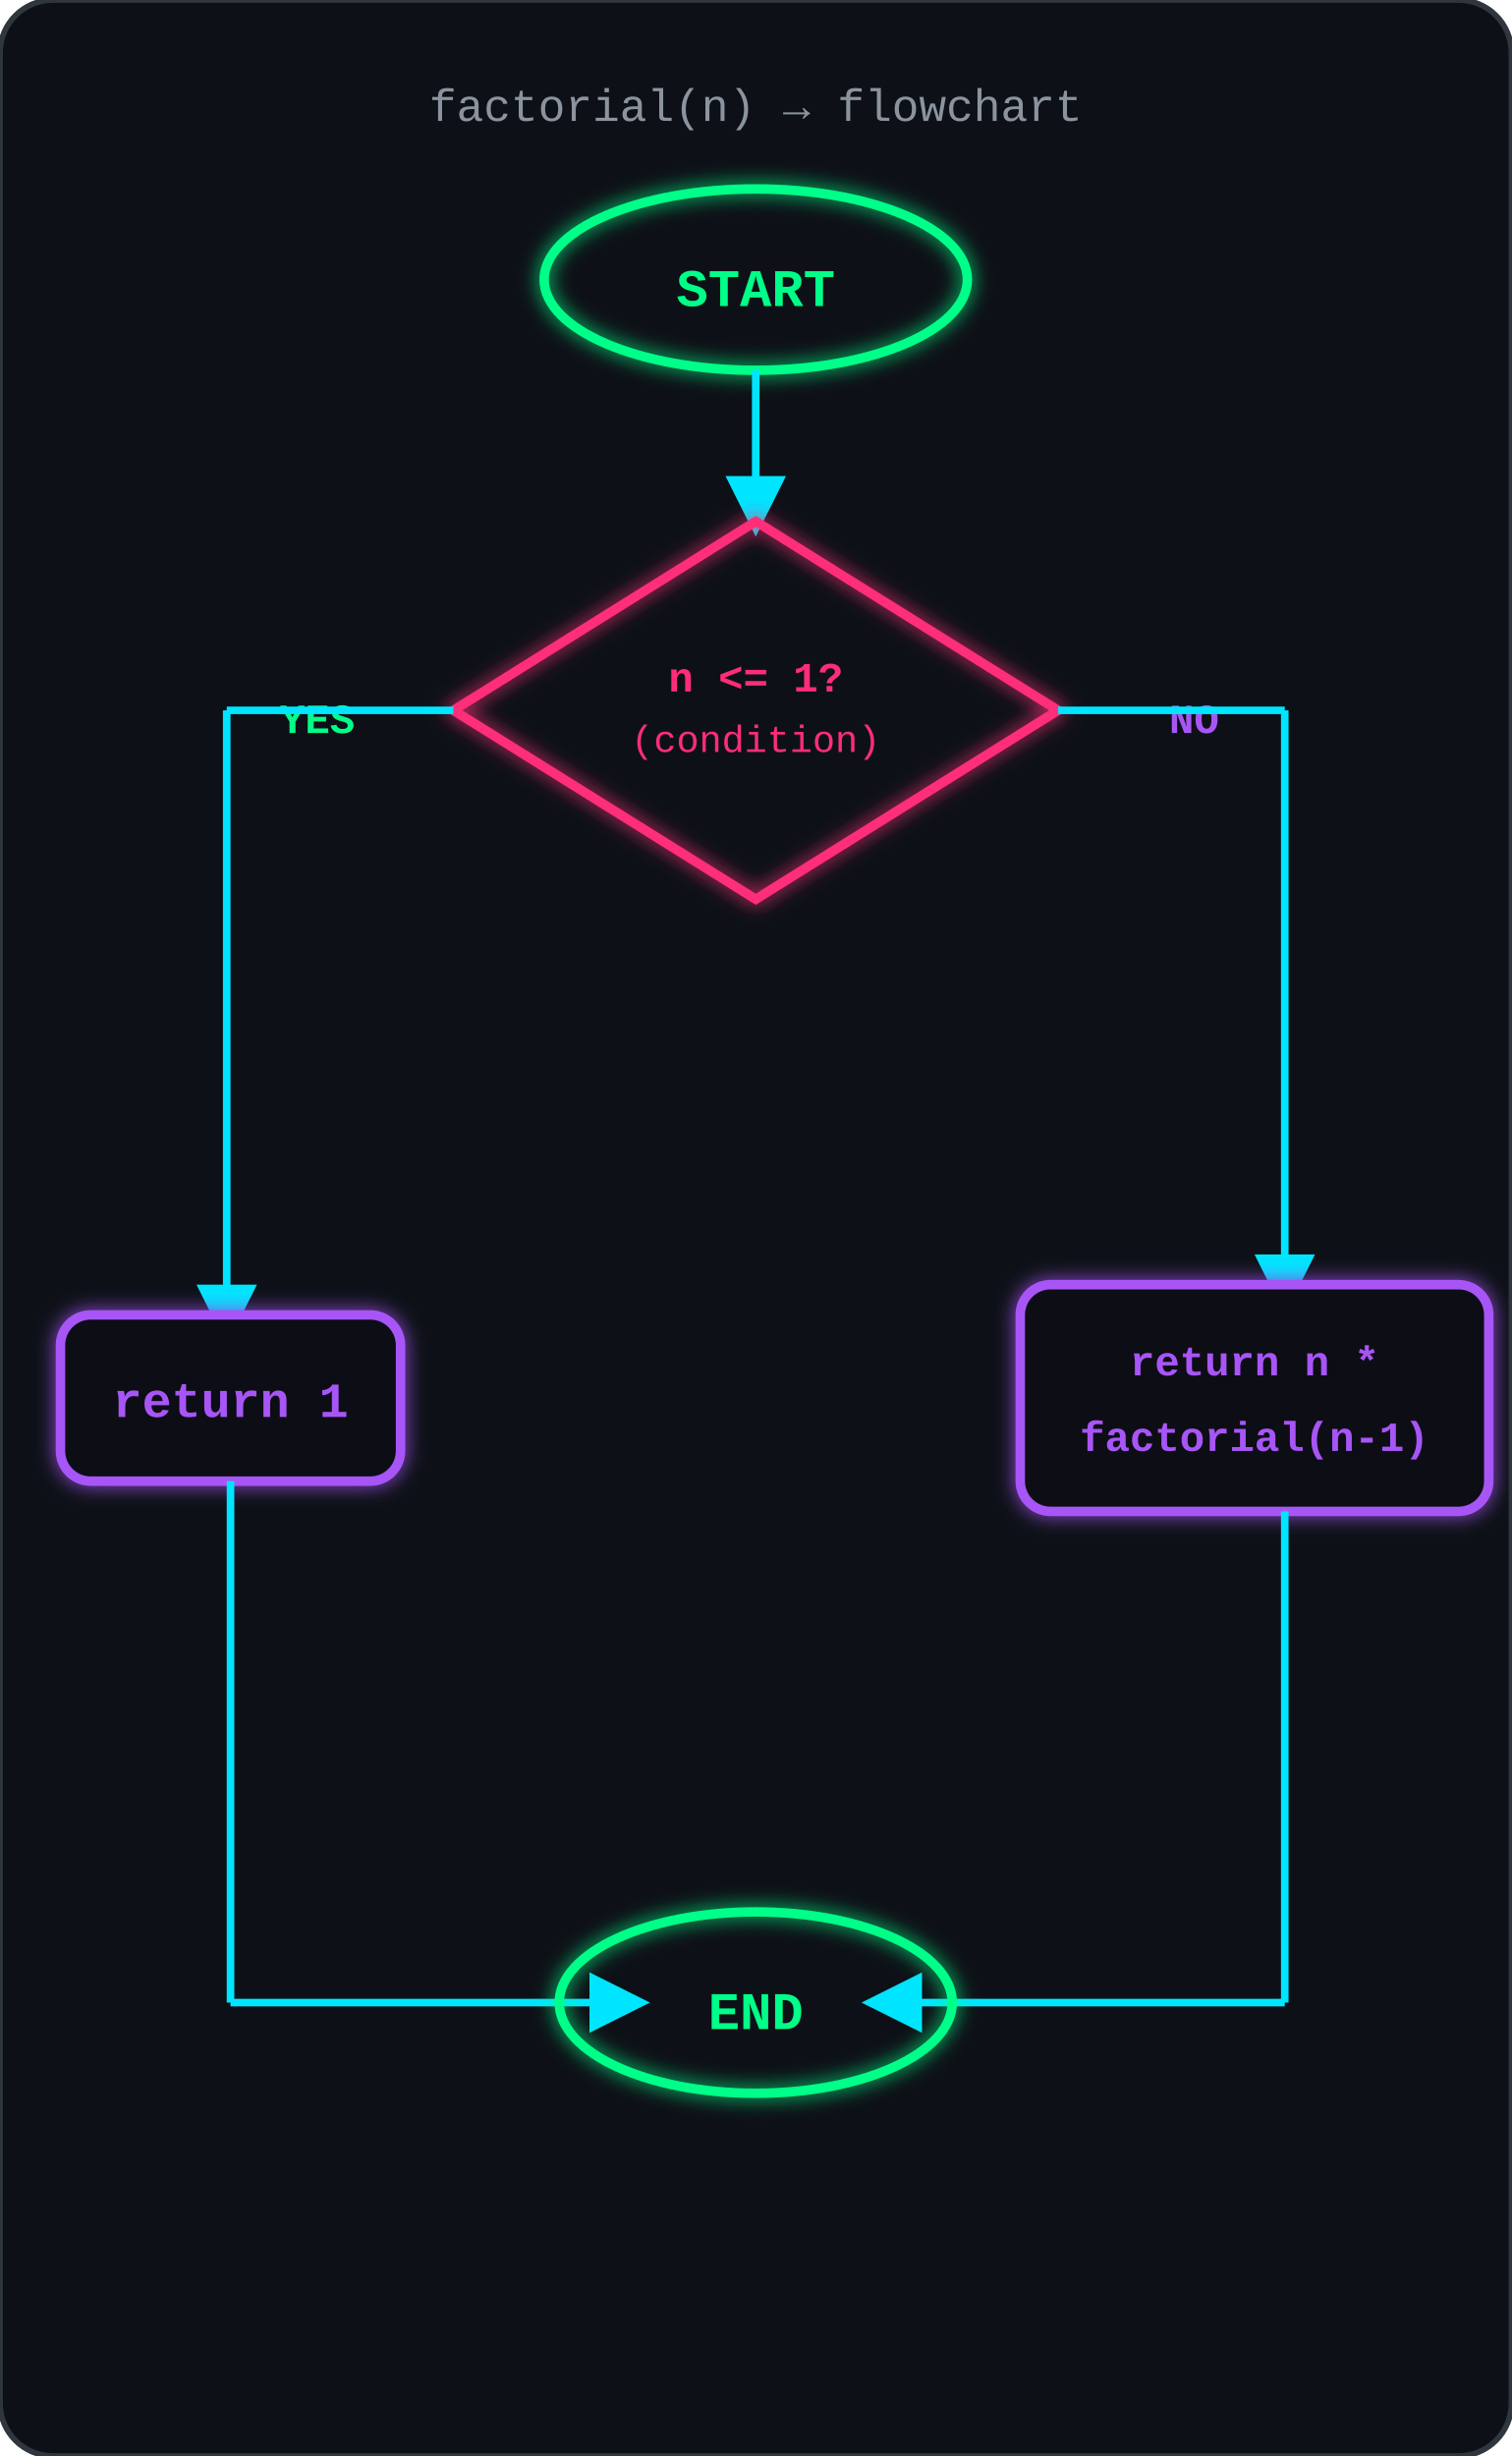
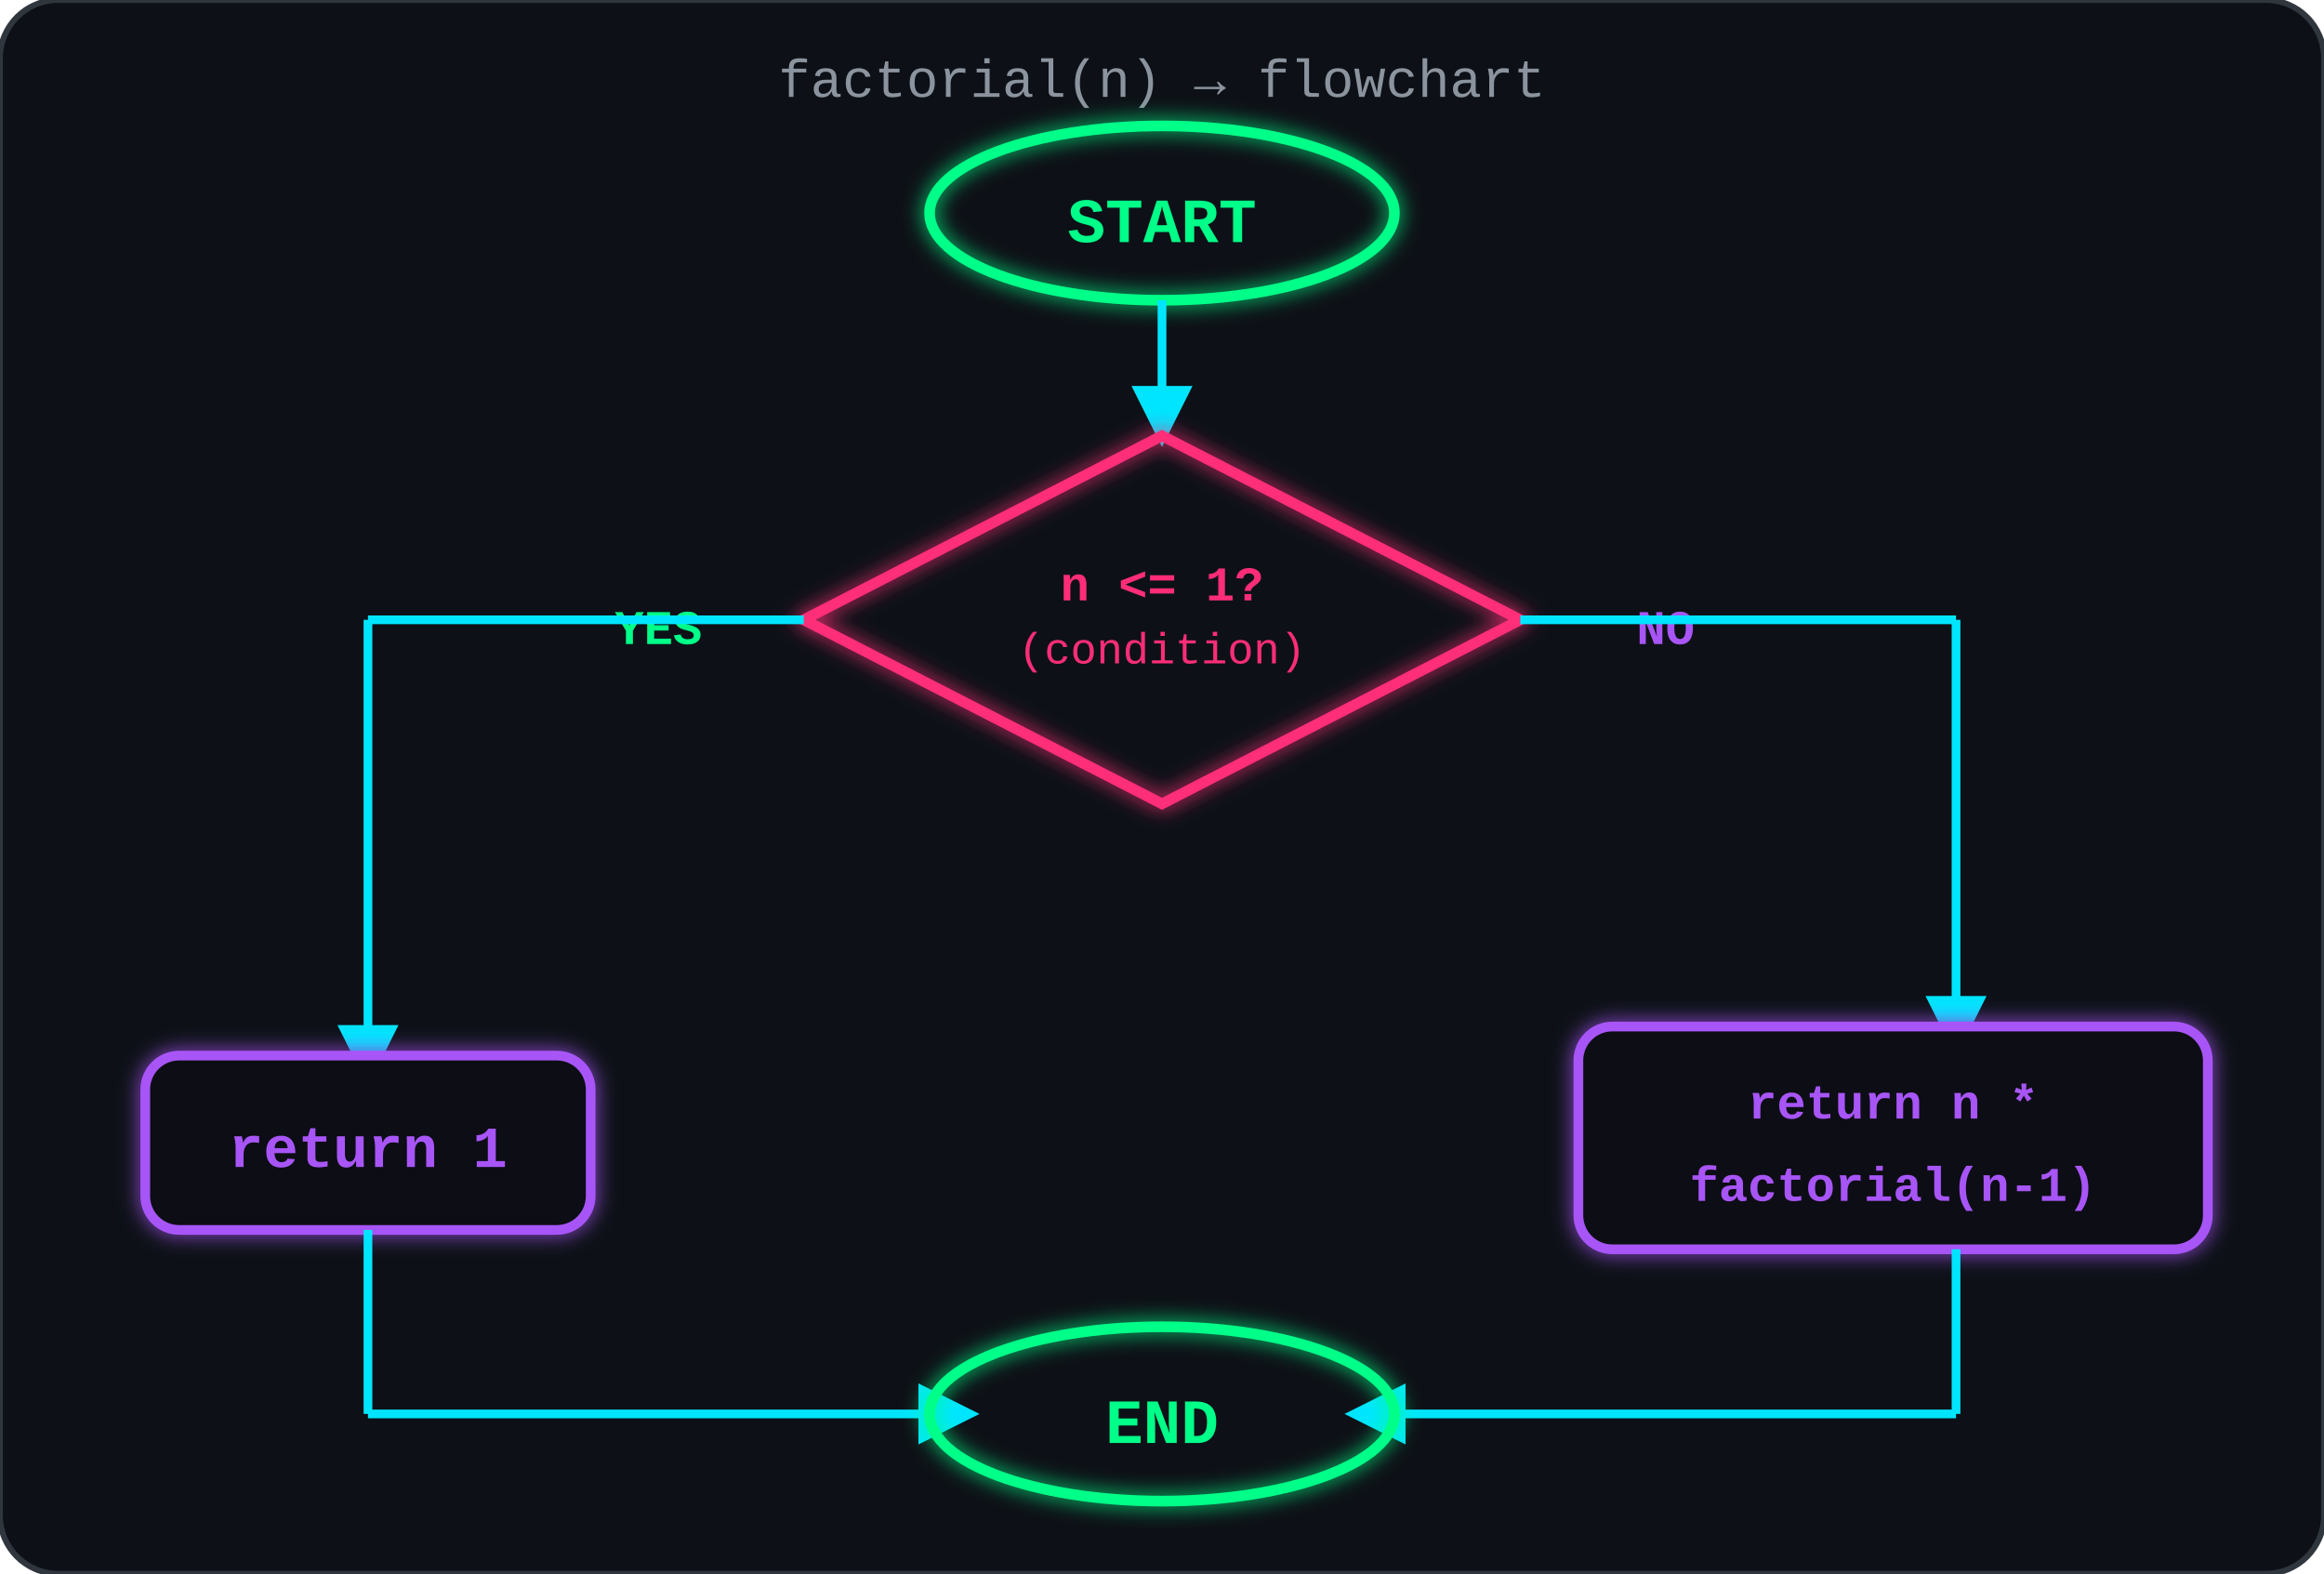
- <svg xmlns="http://www.w3.org/2000/svg" width="400" height="650" viewBox="0 0 400 650" style="background:#0d1117">
+ <svg xmlns="http://www.w3.org/2000/svg" width="480" height="325" viewBox="0 0 480 325" style="background:#0d1117">
  <defs>
-     <marker id="arr" markerWidth="8" markerHeight="8" refX="4" refY="4" orient="auto">
-       <path d="M0,0 L8,4 L0,8 Z" fill="#00e5ff" />
+     <marker id="arr" markerWidth="7" markerHeight="7" refX="3.5" refY="3.5" orient="auto">
+       <path d="M0,0 L7,3.5 L0,7 Z" fill="#00e5ff" />
    </marker>
    <filter id="glow" x="-20%" y="-20%" width="140%" height="140%">
-       <feGaussianBlur stdDeviation="2.5" result="blur" />
+       <feGaussianBlur stdDeviation="2" result="blur" />
      <feMerge>
        <feMergeNode in="blur" />
        <feMergeNode in="SourceGraphic" />
      </feMerge>
    </filter>
-     <style>
-       text { font-family: 'Courier New', monospace; }
-     </style>
+     <style>text { font-family: 'Courier New', monospace; }</style>
  </defs>
-   <rect width="400" height="650" fill="#0d1117" rx="14" />
-   <text x="200" y="32" text-anchor="middle" fill="#8b949e" font-size="12">factorial(n) → flowchart</text>
-   <ellipse cx="200" cy="74" rx="56" ry="24" fill="none" stroke="#00ff88" stroke-width="2.5" filter="url(#glow)" />
-   <text x="200" y="81" text-anchor="middle" fill="#00ff88" font-size="14" font-weight="bold">START</text>
-   <line x1="200" y1="98" x2="200" y2="134" stroke="#00e5ff" stroke-width="2" marker-end="url(#arr)" />
-   <polygon points="200,138 280,188 200,238 120,188" fill="none" stroke="#ff2d78" stroke-width="2.5" filter="url(#glow)" />
-   <text x="200" y="183" text-anchor="middle" fill="#ff2d78" font-size="11" font-weight="bold">n &lt;= 1?</text>
-   <text x="200" y="199" text-anchor="middle" fill="#ff2d78" font-size="10">(condition)</text>
-   <text x="84" y="194" text-anchor="middle" fill="#00ff88" font-size="11" font-weight="bold">YES</text>
-   <text x="316" y="194" text-anchor="middle" fill="#a855f7" font-size="11" font-weight="bold">NO</text>
-   <line x1="120" y1="188" x2="60" y2="188" stroke="#00e5ff" stroke-width="2" />
-   <line x1="60" y1="188" x2="60" y2="348" stroke="#00e5ff" stroke-width="2" marker-end="url(#arr)" />
-   <rect x="16" y="348" width="90" height="44" rx="8" fill="#0d1117" stroke="#a855f7" stroke-width="2.5" filter="url(#glow)" />
-   <text x="61" y="375" text-anchor="middle" fill="#a855f7" font-size="13" font-weight="bold">return 1</text>
-   <line x1="280" y1="188" x2="340" y2="188" stroke="#00e5ff" stroke-width="2" />
-   <line x1="340" y1="188" x2="340" y2="340" stroke="#00e5ff" stroke-width="2" marker-end="url(#arr)" />
-   <rect x="270" y="340" width="124" height="60" rx="8" fill="#0d1117" stroke="#a855f7" stroke-width="2.5" filter="url(#glow)" />
-   <text x="332" y="364" text-anchor="middle" fill="#a855f7" font-size="11" font-weight="bold">return n *</text>
-   <text x="332" y="384" text-anchor="middle" fill="#a855f7" font-size="11" font-weight="bold">factorial(n-1)</text>
-   <line x1="61" y1="392" x2="61" y2="530" stroke="#00e5ff" stroke-width="2" />
-   <line x1="61" y1="530" x2="164" y2="530" stroke="#00e5ff" stroke-width="2" marker-end="url(#arr)" />
-   <line x1="340" y1="400" x2="340" y2="530" stroke="#00e5ff" stroke-width="2" />
-   <line x1="340" y1="530" x2="236" y2="530" stroke="#00e5ff" stroke-width="2" marker-end="url(#arr)" />
-   <ellipse cx="200" cy="530" rx="52" ry="24" fill="none" stroke="#00ff88" stroke-width="2.5" filter="url(#glow)" />
-   <text x="200" y="537" text-anchor="middle" fill="#00ff88" font-size="14" font-weight="bold">END</text>
-   <rect width="400" height="650" fill="none" stroke="#30363d" stroke-width="1.5" rx="14" />
+   <rect width="480" height="325" fill="#0d1117" rx="12" />
+   <text x="240" y="20" text-anchor="middle" fill="#8b949e" font-size="11">factorial(n) → flowchart</text>
+   <ellipse cx="240" cy="44" rx="48" ry="18" fill="none" stroke="#00ff88" stroke-width="2.2" filter="url(#glow)" />
+   <text x="240" y="50" text-anchor="middle" fill="#00ff88" font-size="13" font-weight="bold">START</text>
+   <line x1="240" y1="62" x2="240" y2="86" stroke="#00e5ff" stroke-width="1.8" marker-end="url(#arr)" />
+   <polygon points="240,90 314,128 240,166 166,128" fill="none" stroke="#ff2d78" stroke-width="2.2" filter="url(#glow)" />
+   <text x="240" y="124" text-anchor="middle" fill="#ff2d78" font-size="10" font-weight="bold">n &lt;= 1?</text>
+   <text x="240" y="137" text-anchor="middle" fill="#ff2d78" font-size="9">(condition)</text>
+   <text x="136" y="133" text-anchor="middle" fill="#00ff88" font-size="10" font-weight="bold">YES</text>
+   <text x="344" y="133" text-anchor="middle" fill="#a855f7" font-size="10" font-weight="bold">NO</text>
+   <line x1="166" y1="128" x2="76" y2="128" stroke="#00e5ff" stroke-width="1.8" />
+   <line x1="76" y1="128" x2="76" y2="218" stroke="#00e5ff" stroke-width="1.8" marker-end="url(#arr)" />
+   <rect x="30" y="218" width="92" height="36" rx="7" fill="#0d1117" stroke="#a855f7" stroke-width="2" filter="url(#glow)" />
+   <text x="76" y="241" text-anchor="middle" fill="#a855f7" font-size="12" font-weight="bold">return 1</text>
+   <line x1="314" y1="128" x2="404" y2="128" stroke="#00e5ff" stroke-width="1.8" />
+   <line x1="404" y1="128" x2="404" y2="212" stroke="#00e5ff" stroke-width="1.8" marker-end="url(#arr)" />
+   <rect x="326" y="212" width="130" height="46" rx="7" fill="#0d1117" stroke="#a855f7" stroke-width="2" filter="url(#glow)" />
+   <text x="391" y="231" text-anchor="middle" fill="#a855f7" font-size="10" font-weight="bold">return n *</text>
+   <text x="391" y="248" text-anchor="middle" fill="#a855f7" font-size="10" font-weight="bold">factorial(n-1)</text>
+   <line x1="76" y1="254" x2="76" y2="292" stroke="#00e5ff" stroke-width="1.8" />
+   <line x1="76" y1="292" x2="196" y2="292" stroke="#00e5ff" stroke-width="1.8" marker-end="url(#arr)" />
+   <line x1="404" y1="258" x2="404" y2="292" stroke="#00e5ff" stroke-width="1.8" />
+   <line x1="404" y1="292" x2="284" y2="292" stroke="#00e5ff" stroke-width="1.8" marker-end="url(#arr)" />
+   <ellipse cx="240" cy="292" rx="48" ry="18" fill="none" stroke="#00ff88" stroke-width="2.2" filter="url(#glow)" />
+   <text x="240" y="298" text-anchor="middle" fill="#00ff88" font-size="13" font-weight="bold">END</text>
+   <rect width="480" height="325" fill="none" stroke="#30363d" stroke-width="1.2" rx="12" />
</svg>
